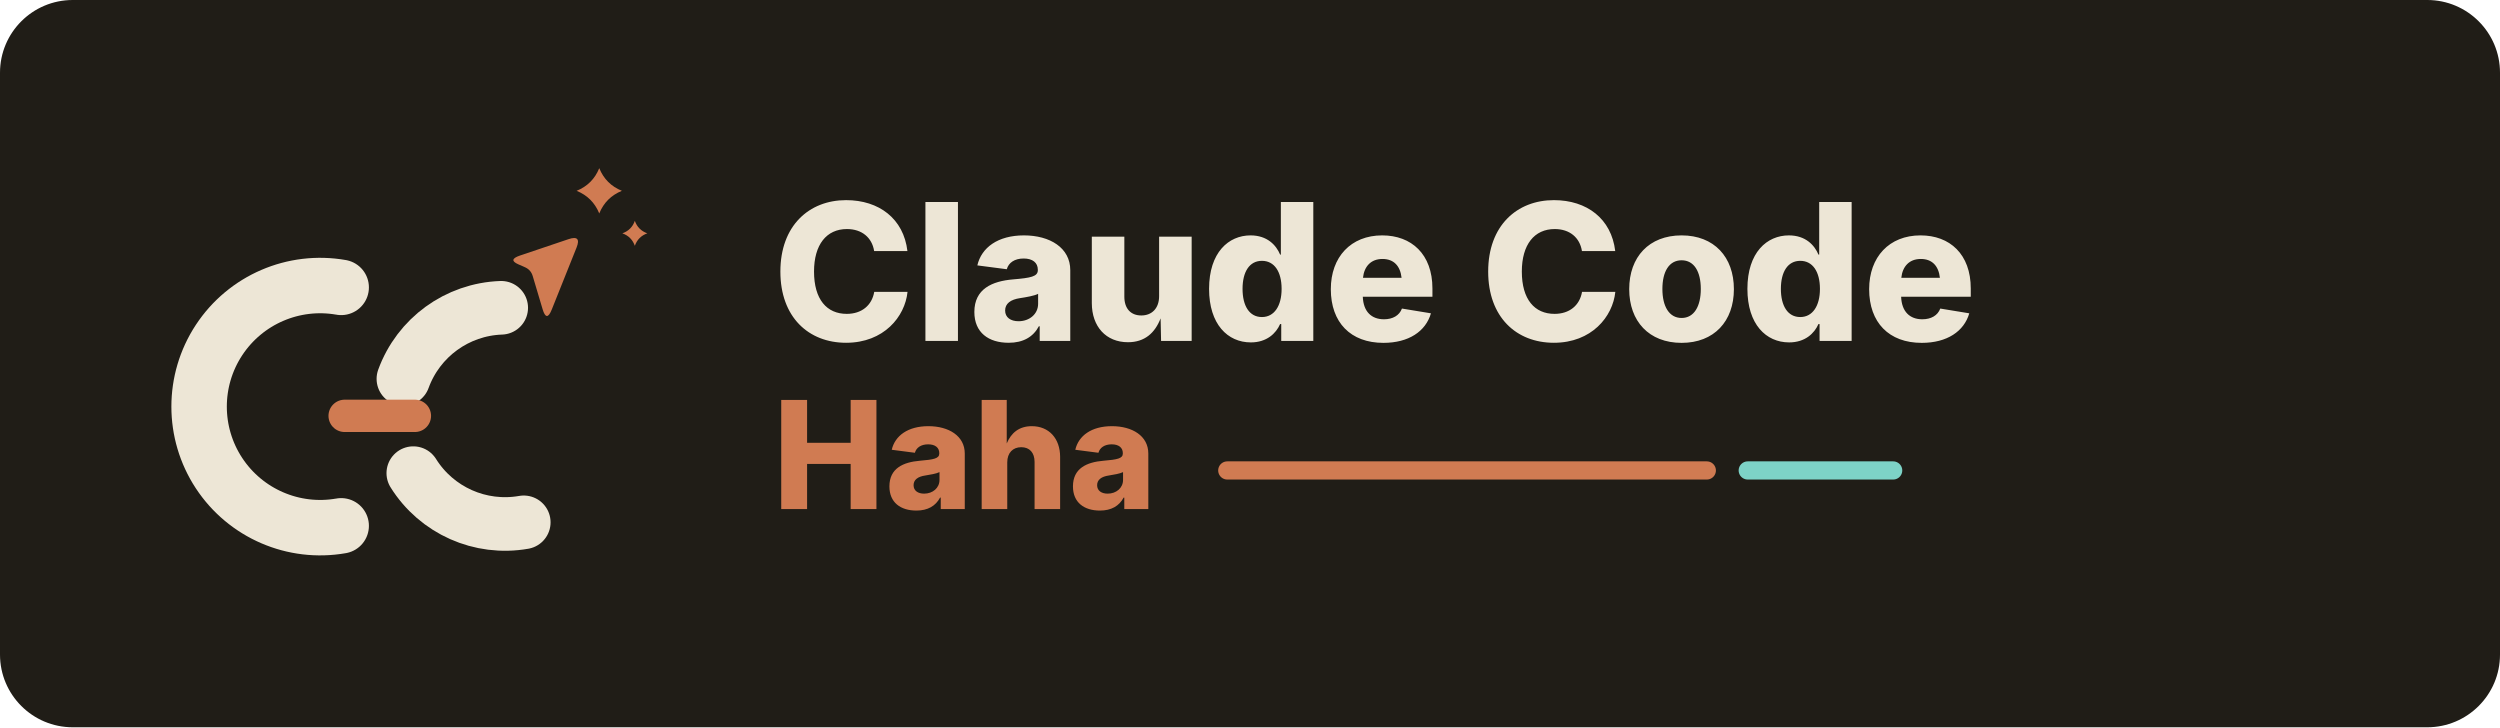
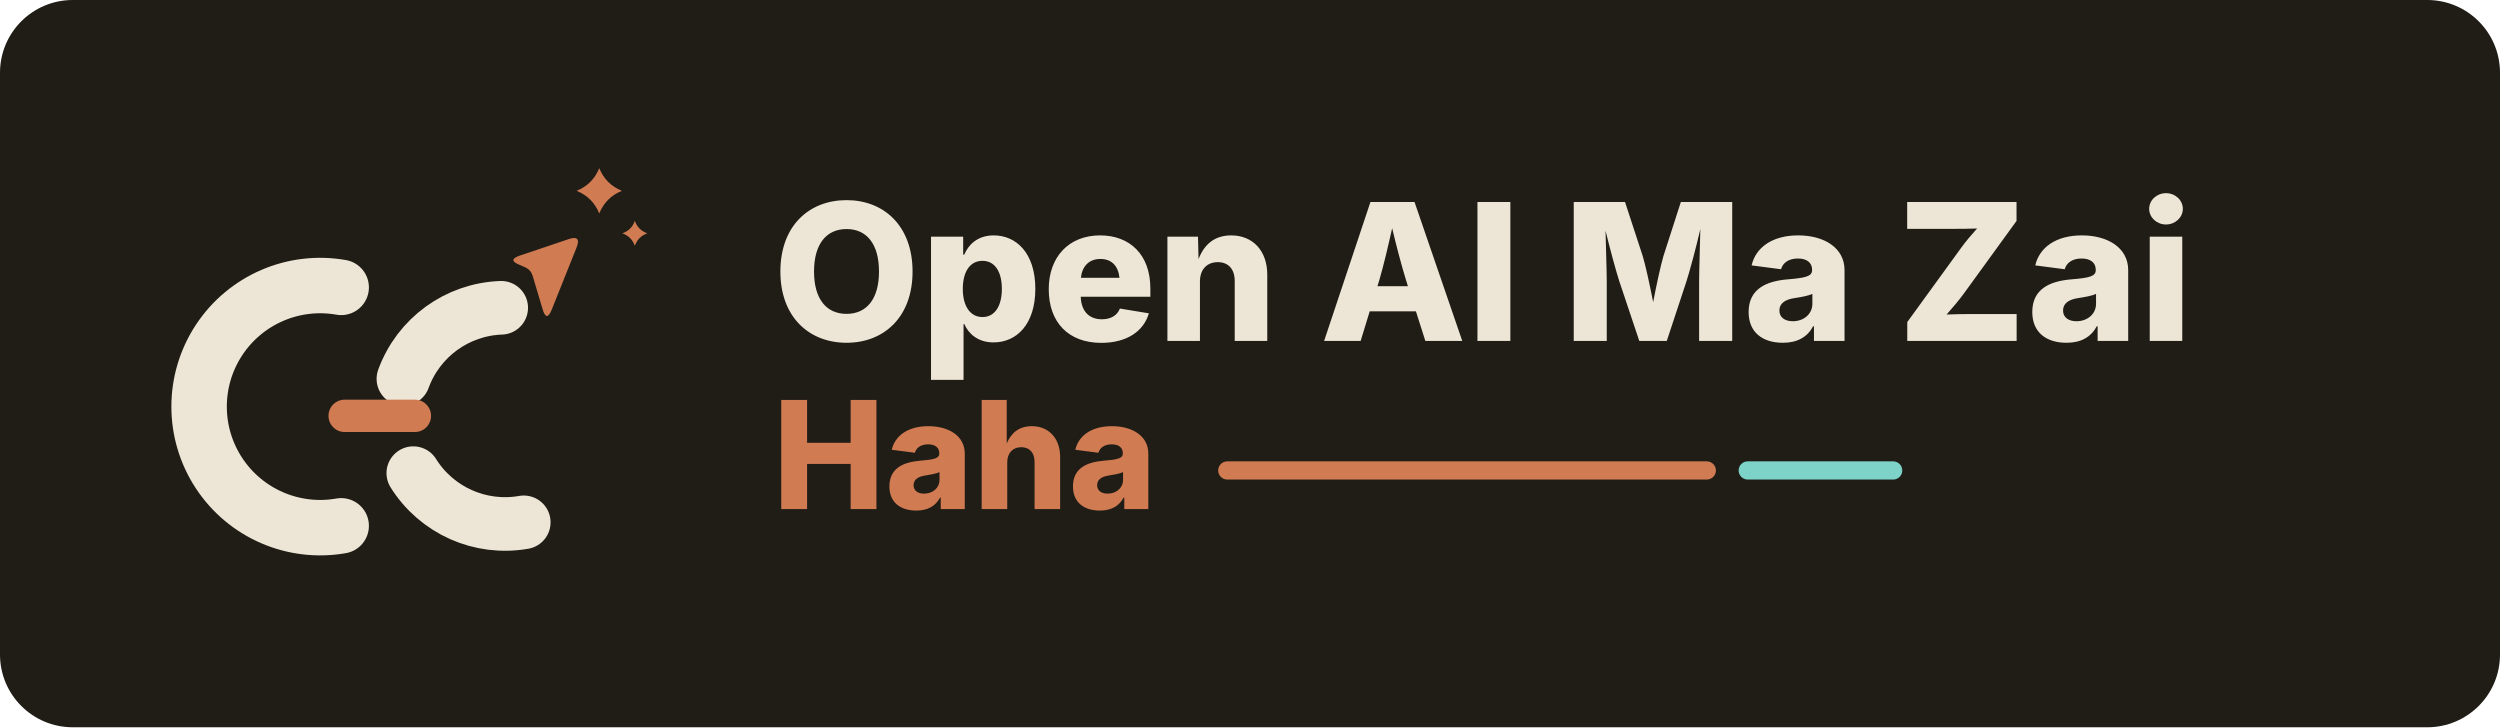
<svg xmlns="http://www.w3.org/2000/svg" width="2200" height="640" viewBox="0 0 2200 640" fill="none">
  <rect width="2200" height="640" rx="64" fill="#201D17" />
  <g transform="translate(-55.75,-102.48) scale(0.81324)">
    <path d="M437.75 695.01A131 131 0 1 1 437.75 436.99" fill="none" stroke="#EDE6D6" stroke-width="60" stroke-linecap="round" />
    <path d="M505.06 535.98A117 117 0 0 1 610.92 459.07" fill="none" stroke="#EDE6D6" stroke-width="58" stroke-linecap="round" />
    <path d="M635.32 691.22A117 117 0 0 1 515.78 638.00" fill="none" stroke="#EDE6D6" stroke-width="58" stroke-linecap="round" />
    <path d="M441.5 576H517.5" fill="none" stroke="#D07B52" stroke-width="35" stroke-linecap="round" />
    <path d="M683.79 384.80Q698.00 380.00 692.43 393.93L665.57 461.07Q660.00 475.00 655.71 460.63L645.00 424.71Q643.00 418.00 636.59 415.18L629.25 411.95Q618.00 407.00 631.26 402.52L683.79 384.80Z" fill="#D07B52" />
    <path d="M717.00 308.00Q724.07 325.43 741.50 332.50Q724.07 339.57 717.00 357.00Q709.93 339.57 692.50 332.50Q709.93 325.43 717.00 308.00Z" fill="#D07B52" />
    <path d="M755.50 365.00Q759.04 374.96 769.00 378.50Q759.04 382.04 755.50 392.00Q751.96 382.04 742.00 378.50Q751.96 374.96 755.50 365.00Z" fill="#D07B52" />
  </g>
-   <text x="680" y="300" fill="#EDE6D6" font-family="SF Pro Display, -apple-system, BlinkMacSystemFont, Avenir Next, Inter, Segoe UI, Helvetica Neue, Arial, sans-serif" font-size="168" font-weight="800">Claude Code</text>
+   <text x="680" y="300" fill="#EDE6D6" font-family="SF Pro Display, -apple-system, BlinkMacSystemFont, Avenir Next, Inter, Segoe UI, Helvetica Neue, Arial, sans-serif" font-size="168" font-weight="800">Open AI Ma Zai</text>
  <text x="680" y="448" fill="#D07B52" font-family="SF Pro Display, -apple-system, BlinkMacSystemFont, Avenir Next, Inter, Segoe UI, Helvetica Neue, Arial, sans-serif" font-size="132" font-weight="800">Haha</text>
  <path d="M1080 414H1502" stroke="#D07B52" stroke-width="16" stroke-linecap="round" />
  <path d="M1538 414H1666" stroke="#7DD3C7" stroke-width="16" stroke-linecap="round" />
</svg>
